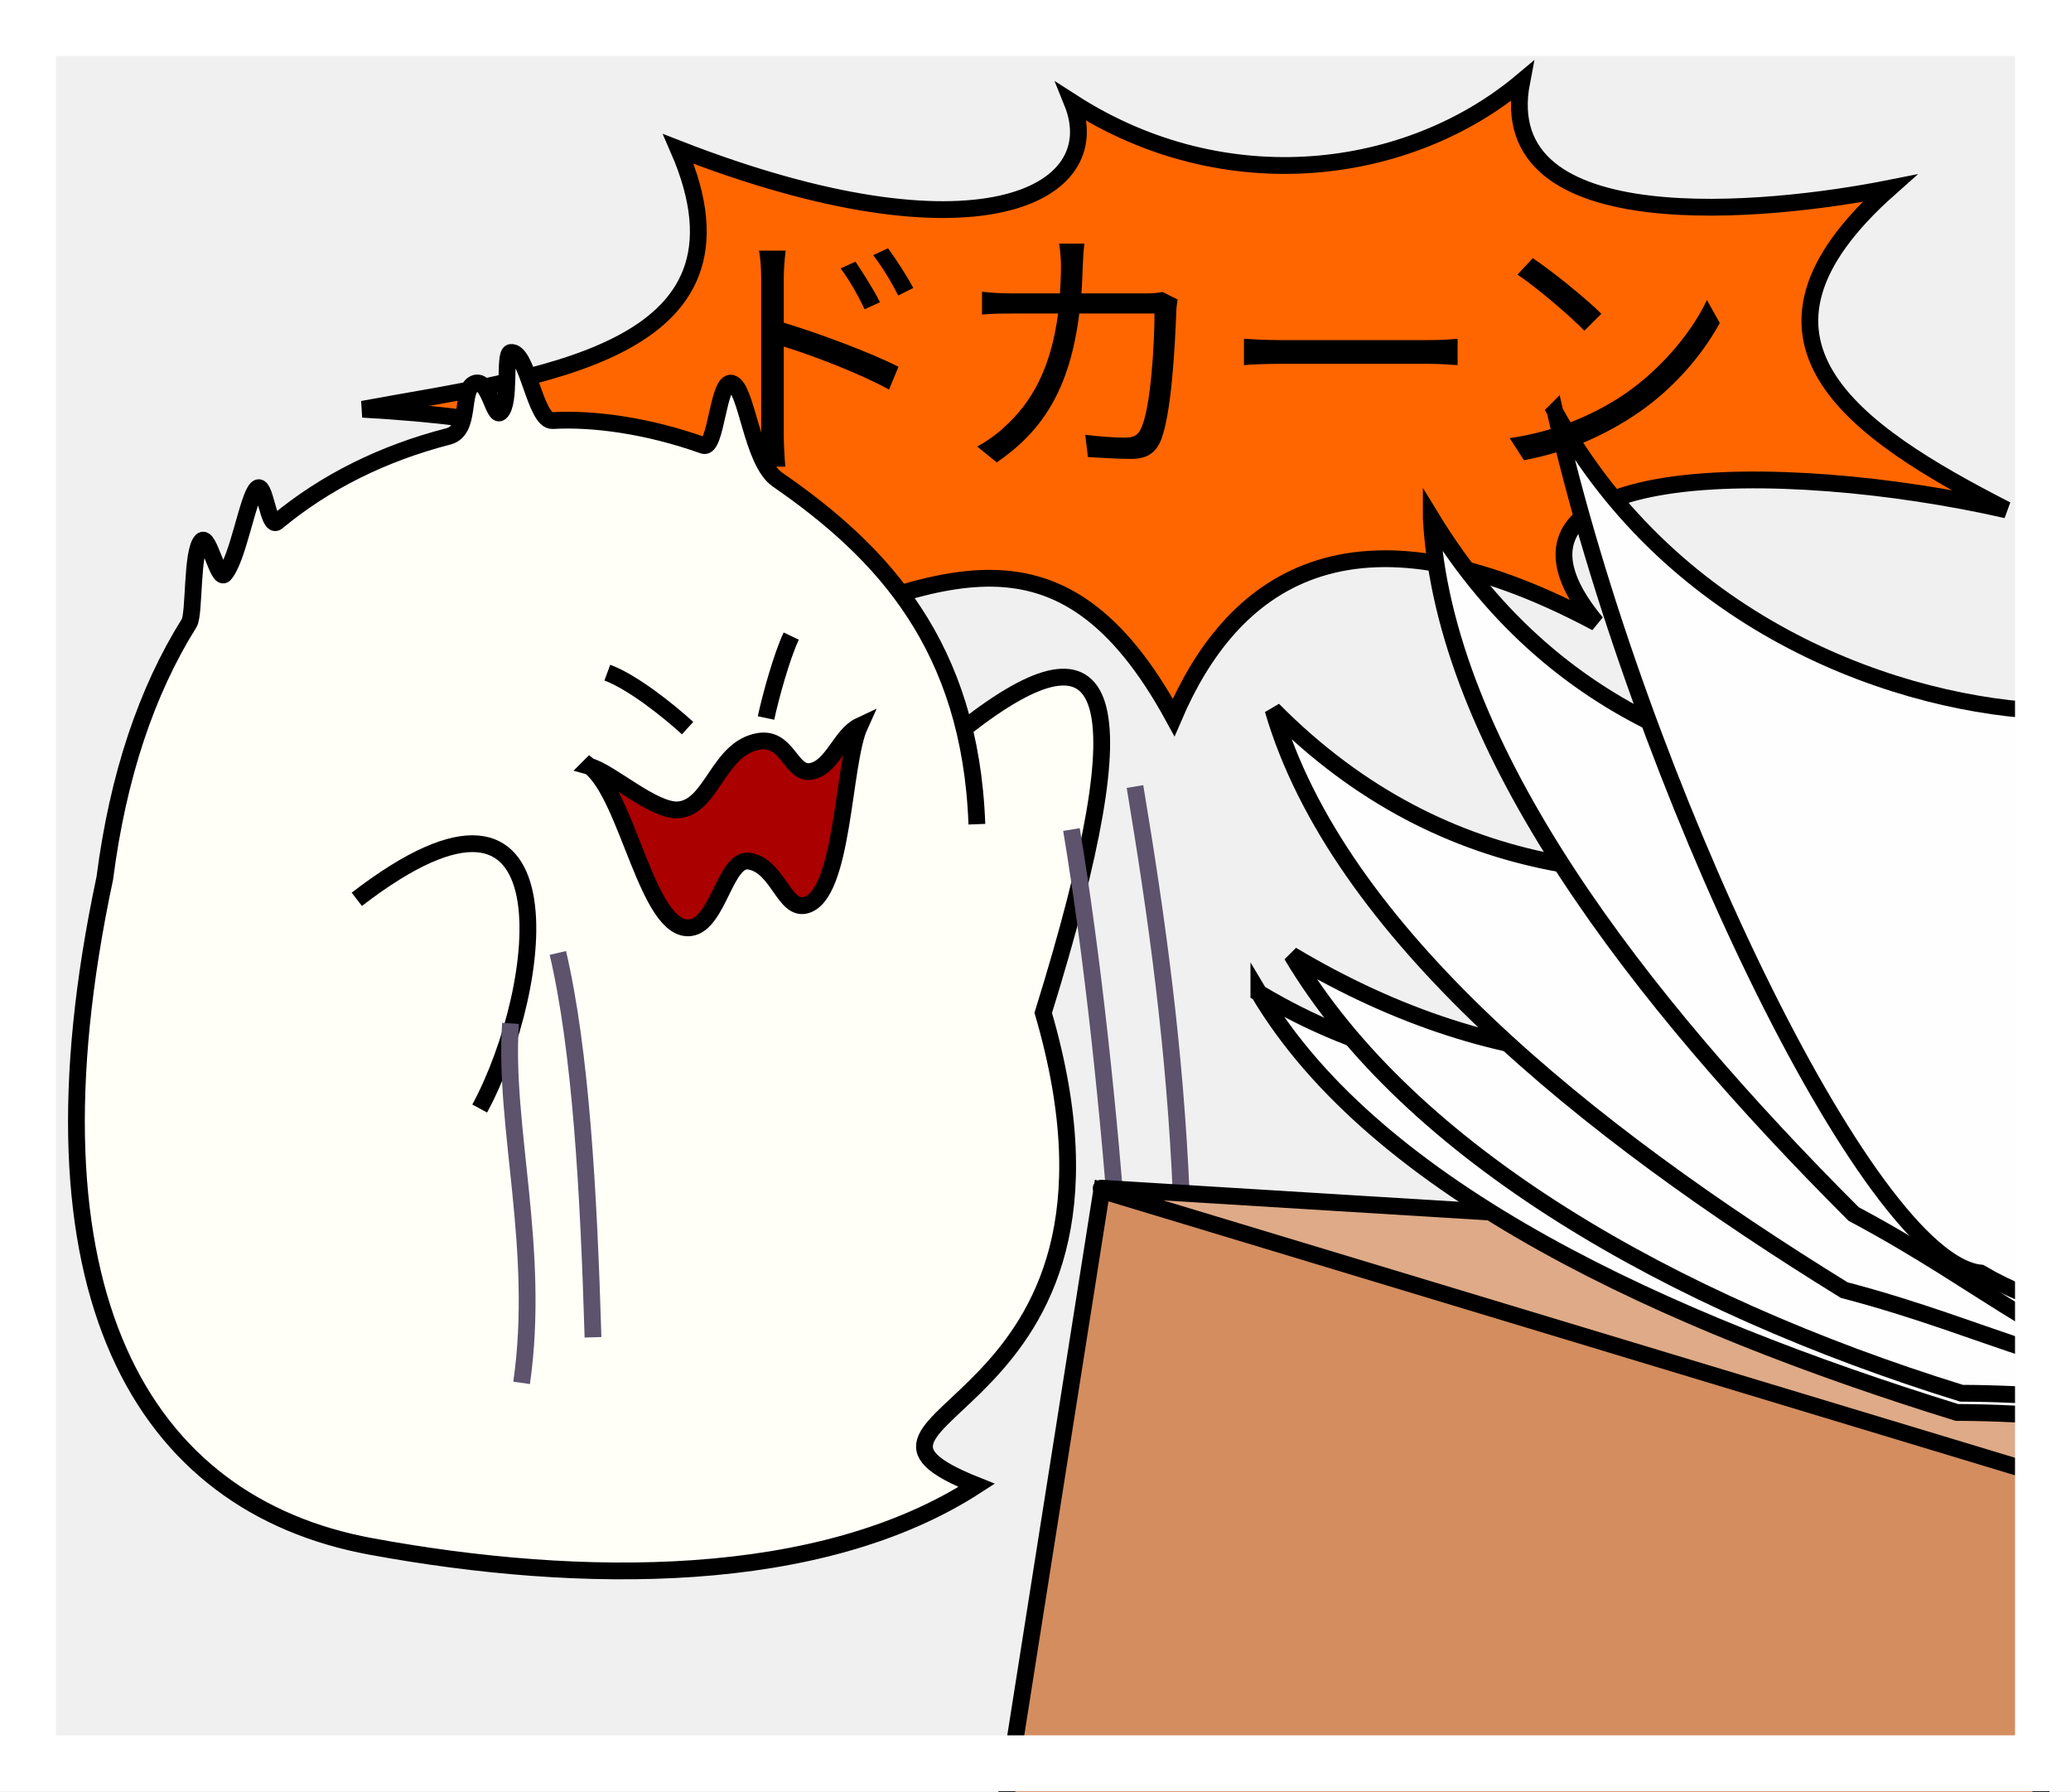
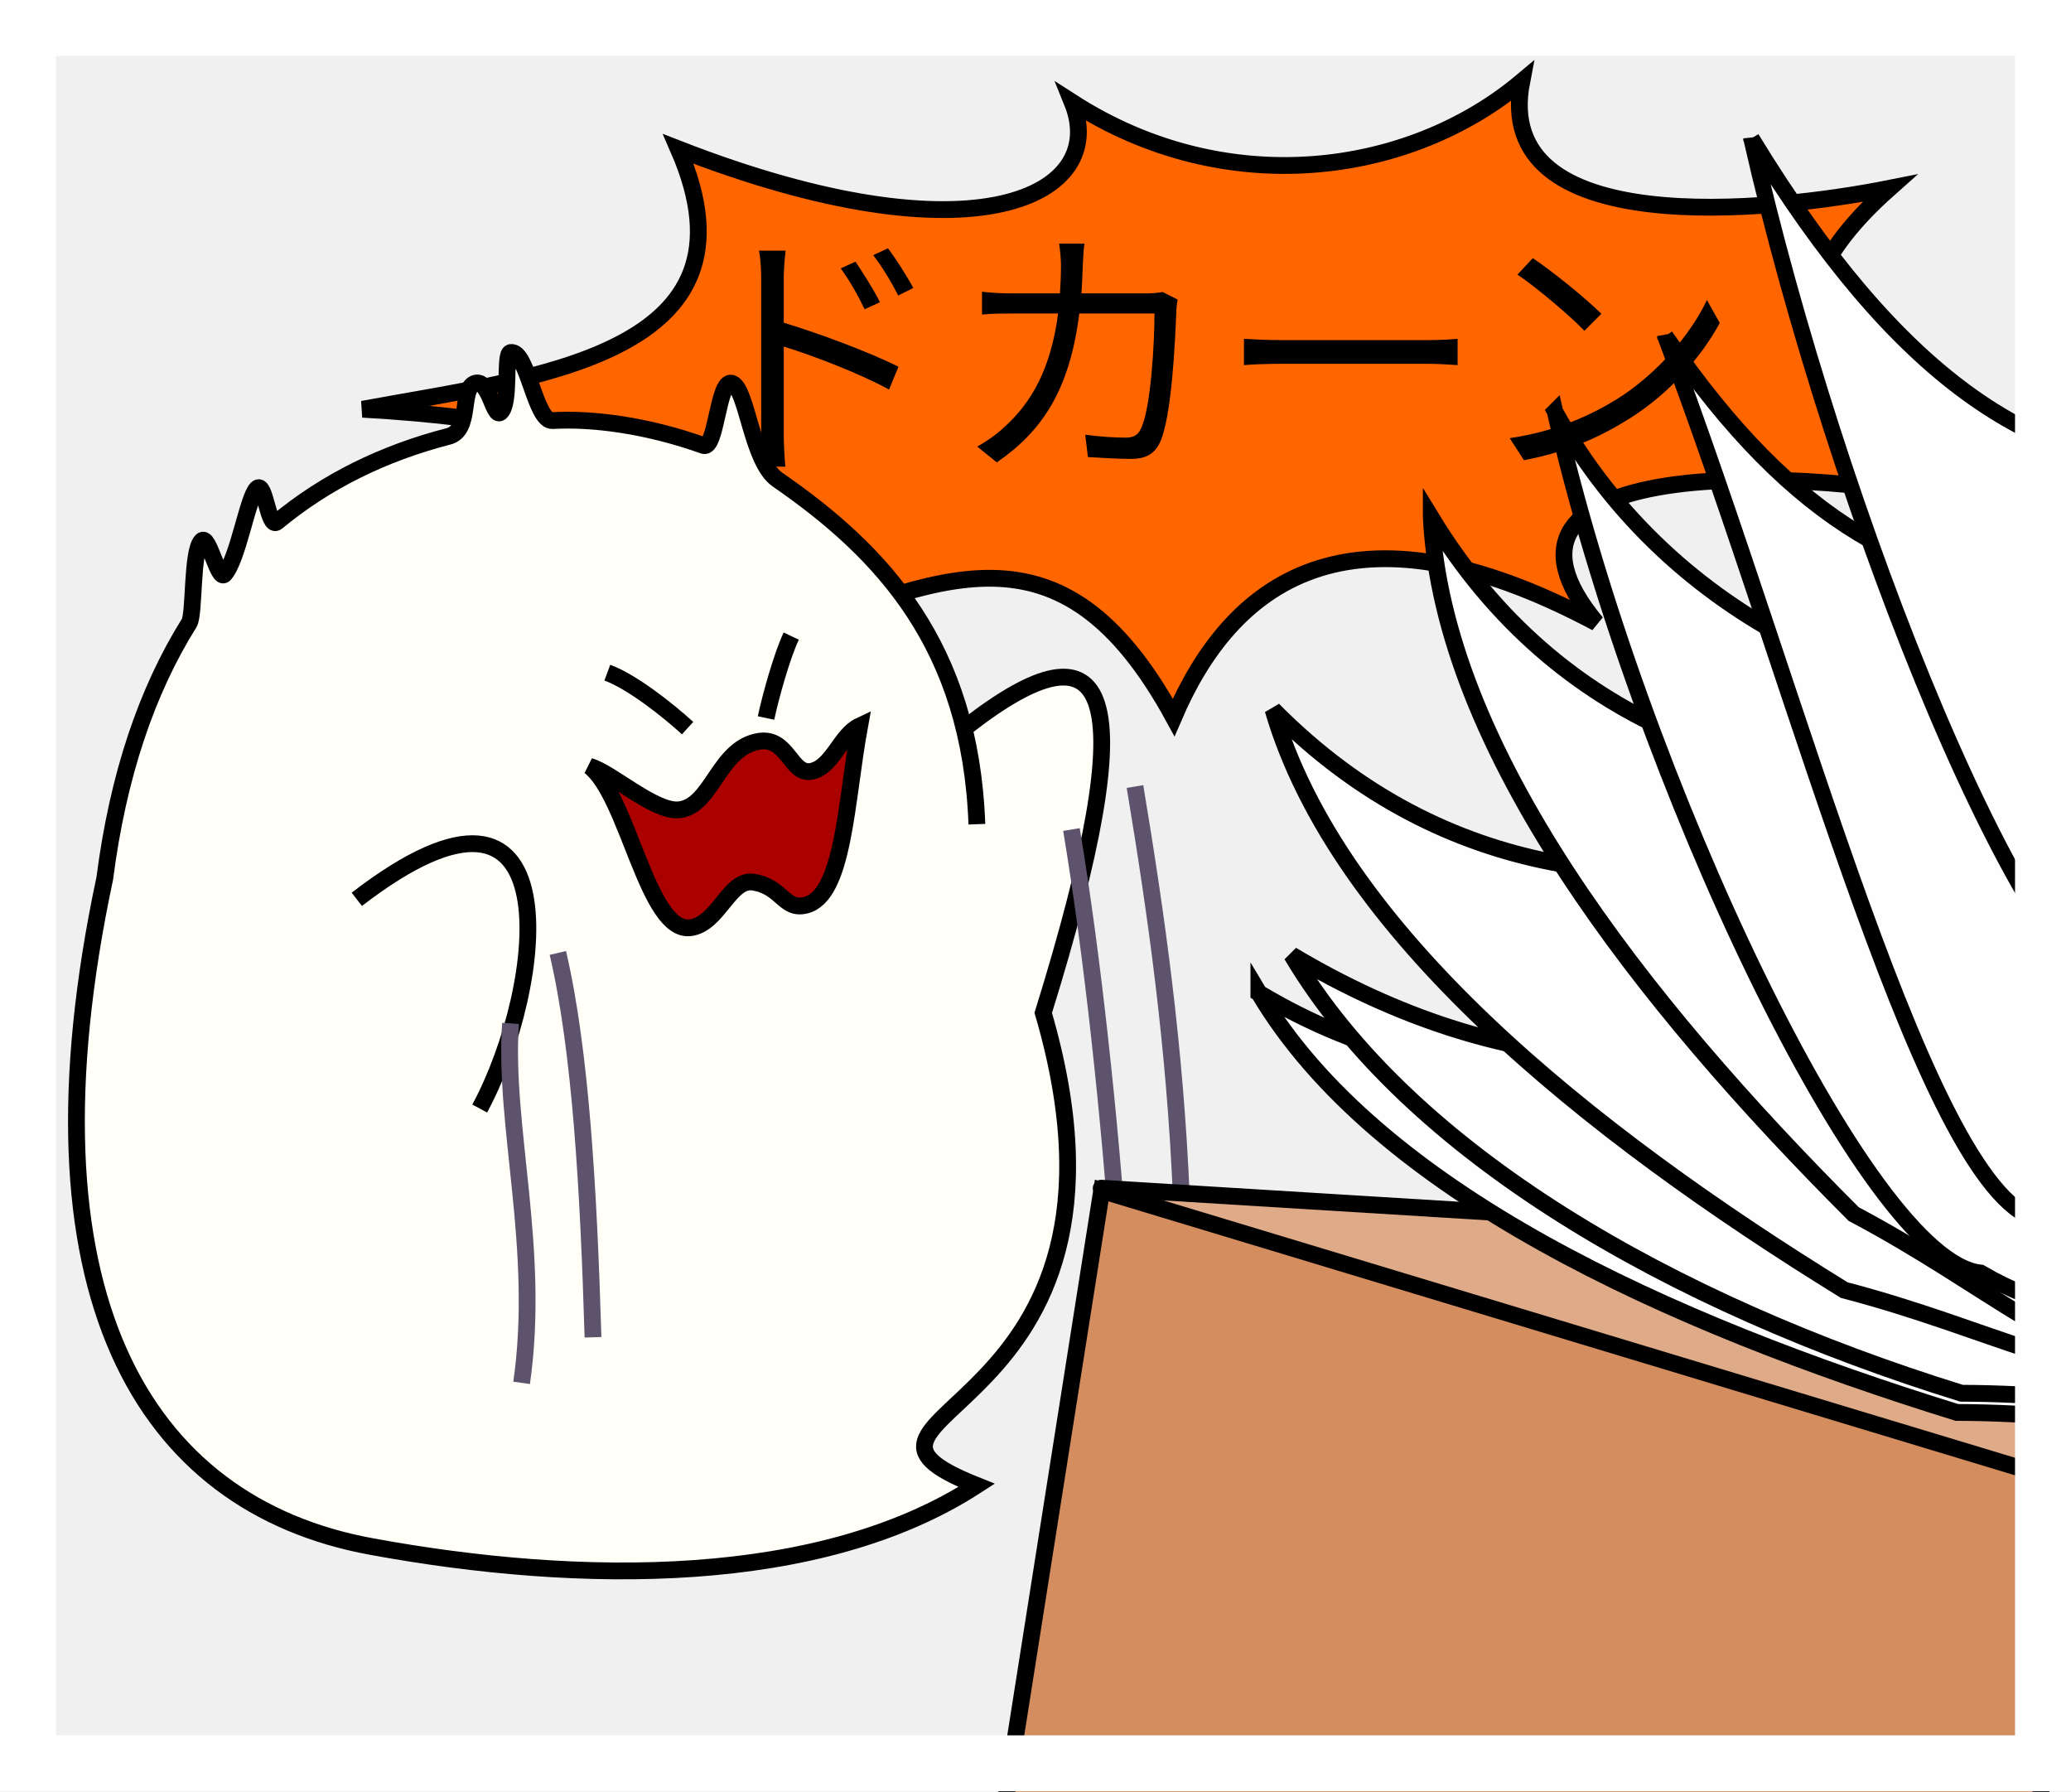
<svg xmlns="http://www.w3.org/2000/svg" width="370" height="320" id="svg3172" version="1.1">
  <defs id="defs3174" />
  <g id="layer1" transform="translate(0,-732.3622)" style="display:none">
    <path style="fill:none;stroke:#0000ff;stroke-width:1px;stroke-linecap:butt;stroke-linejoin:miter;stroke-opacity:1;display:inline" d="M 10,1042.362 360,742.362" id="path3025" />
    <path style="fill:none;stroke:#0000ff;stroke-width:1px;stroke-linecap:butt;stroke-linejoin:miter;stroke-opacity:1;display:inline" d="M 10,742.362 360,1042.362" id="path3027" />
    <path style="fill:none;stroke:#ff0000;stroke-width:1px;stroke-linecap:butt;stroke-linejoin:miter;stroke-opacity:1;display:inline" d="m 10,732.362 0,320" id="path3006" />
    <path style="fill:none;stroke:#ff0000;stroke-width:1px;stroke-linecap:butt;stroke-linejoin:miter;stroke-opacity:1;display:inline" d="m 360,732.362 0,320" id="path3010" />
    <path style="fill:none;stroke:#ff0000;stroke-width:1px;stroke-linecap:butt;stroke-linejoin:miter;stroke-opacity:1;display:inline" d="m 0,742.362 370,3e-5" id="path3016" />
    <path style="fill:none;stroke:#ff0000;stroke-width:1px;stroke-linecap:butt;stroke-linejoin:miter;stroke-opacity:1;display:inline" d="m 0,1042.362 370,0" id="path3018" />
  </g>
  <g id="layer4">
    <g id="g3553">
      <path id="path10846" d="M 136.834,114.64 C 147.967,90.274 115.29,75.898 64.79,73.106 c 30.712,-5.696 72.488,-9.602 56.405,-46.5 53.054,20.667 77.107,8.322 70.362,-8.333 27.528,17.707 60.209,13.151 80.312,-3.705 -5.501,28.511 44.056,23.384 65.689,19.076 -30.439,27.01 -6.571,43.366 20.915,57.445 C 318.299,81.928 260.955,82.087 285.196,111.25 240.738,87.545 219.865,104.38 209.681,128.159 189.559,91.277 167.806,103.277 136.834,114.64 z" style="fill:#ff6600;fill-opacity:1;stroke:#000000;stroke-width:3;stroke-linecap:round;stroke-miterlimit:4;stroke-opacity:1;stroke-dashoffset:0;display:inline" />
      <text id="text10849" y="81.303" x="121.35" style="font-size:48px;font-style:normal;font-weight:normal;line-height:125%;letter-spacing:0px;word-spacing:0px;writing-mode:lr-tb;fill:#000000;fill-opacity:1;stroke:none;display:inline;font-family:Sans;-inkscape-font-specification:Sans" xml:space="preserve">
        <tspan y="81.303" x="121.35" id="tspan10851">ドカーン</tspan>
      </text>
    </g>
  </g>
  <g id="layer3" style="display:inline">
    <g style="display:inline" id="g10668" transform="translate(195.8293,-43.08007)">
      <path style="fill:#fffff8;fill-opacity:1;stroke:#000000;stroke-width:3;stroke-linecap:butt;stroke-linejoin:miter;stroke-opacity:1;display:inline" d="m -21.303,190.316 c -1.162,-31.833 -16.856,-48.607 -35.611,-61.553 -4.674,-3.226 -5.443,-16.459 -8.183,-17.217 -2.481,-0.687 -2.742,11.936 -5.065,11.107 -10.055,-3.587 -19.756,-4.854 -26.959,-4.44 -3.125,0.18 -4.468,-12.617 -7.464,-12.164 -1.26,0.191 0.053,9.092 -1.847,10.707 -1.231,1.046 -2.066,-6.221 -4.618,-5.165 -2.623,1.085 -0.492,8.367 -4.669,9.445 -11.692,3.018 -21.955,8.099 -30.616,15.28 -1.614,1.338 -2.108,-7.435 -3.61,-5.95 -1.639,1.62 -3.362,12.6 -5.776,15.307 -1.13,1.267 -2.835,-7.193 -4.07,-5.989 -1.857,1.81 -1.24,13.097 -2.25,14.711 -7.593,12.122 -12.715,27.293 -15.067,45.578 -15.754,74.015 6.655,111.835 47.552,119.365 37.5,6.904 80.242,7.24 108.206,-10.904 -32.818,-13.101 33.313,-11.074 11.903,-84.414 18.168,-58.498 12.05,-71.189 -13.773,-51.076" id="path6458" />
-       <path style="fill:#aa0000;stroke:#000000;stroke-width:3;stroke-linecap:butt;stroke-linejoin:miter;stroke-opacity:1;display:inline" d="m -90.469,179.99 c 3.737,1.004 11.548,8.183 15.918,7.757 5.974,-0.582 7.031,-11.04 14.306,-12.231 5.202,-0.851 5.685,6.11 9.404,5.349 3.771,-0.772 5.172,-6.503 8.59,-8.106 -3.056,6.736 -2.806,30.25 -9.634,32.026 -3.897,1.014 -4.942,-7.057 -10.108,-7.869 -4.281,-0.673 -5.487,11.254 -10.502,11.89 -7.627,0.968 -11.112,-23.461 -17.973,-28.817 z" id="path6460" />
+       <path style="fill:#aa0000;stroke:#000000;stroke-width:3;stroke-linecap:butt;stroke-linejoin:miter;stroke-opacity:1;display:inline" d="m -90.469,179.99 c 3.737,1.004 11.548,8.183 15.918,7.757 5.974,-0.582 7.031,-11.04 14.306,-12.231 5.202,-0.851 5.685,6.11 9.404,5.349 3.771,-0.772 5.172,-6.503 8.59,-8.106 -2.45,13.408 -2.799,30.333 -9.634,32.026 -3.908,0.968 -4.192,-3.308 -9.359,-4.12 -4.281,-0.673 -6.237,7.505 -11.252,8.142 -7.627,0.968 -11.112,-23.461 -17.973,-28.817 z" id="path6460" />
      <path style="fill:none;stroke:#000000;stroke-width:3;stroke-linecap:butt;stroke-linejoin:miter;stroke-opacity:1;display:inline" d="m -54.467,156.711 c -1.654,3.463 -3.705,10.84 -4.506,14.635" id="path6462" />
      <path style="fill:none;stroke:#000000;stroke-width:3;stroke-linecap:butt;stroke-linejoin:miter;stroke-opacity:1;display:inline" d="m -87.326,163.241 c 4.451,1.646 10.781,6.663 14.342,9.91" id="path6464" />
      <path style="fill:none;stroke:#000000;stroke-width:3;stroke-linecap:butt;stroke-linejoin:miter;stroke-opacity:1;display:inline" d="m -132.083,203.735 c 39.064,-30.07 33.707,15.633 21.956,37.373" id="path6466" />
    </g>
    <path style="fill:none;stroke:#5d536c;stroke-width:3;stroke-linecap:butt;stroke-linejoin:miter;stroke-opacity:1;display:inline" d="m 191.424,148.186 c 3.838,23.017 6.74,50.92 8.597,76.225" id="path10885-8" />
    <path style="fill:none;stroke:#5d536c;stroke-width:3;stroke-linecap:butt;stroke-linejoin:miter;stroke-opacity:1;display:inline" d="m 202.772,140.505 c 3.838,23.017 7.172,46.646 8.286,73.436" id="path10885-9-6" />
    <path style="fill:none;stroke:#5d536c;stroke-width:3;stroke-linecap:butt;stroke-linejoin:miter;stroke-opacity:1;display:inline" d="m 91.208,182.817 c -1.267,18.383 5.402,40.279 1.984,64.22" id="path10885" />
    <path style="fill:none;stroke:#5d536c;stroke-width:3;stroke-linecap:butt;stroke-linejoin:miter;stroke-opacity:1;display:inline" d="m 99.665,170.234 c 4.111,17.587 5.497,42.618 6.28,68.66" id="path10885-9" />
  </g>
  <g id="layer5" style="display:inline">
-     <g id="g3562">
+     <g id="g3049">
      <g transform="matrix(0.9877898,0.1557925,-0.1557925,0.9877898,254.2517,-281.175)" id="g10779" style="display:inline">
        <path style="fill:#deaa87;fill-opacity:1;stroke:#000000;stroke-width:3;stroke-linecap:round;stroke-miterlimit:4;stroke-opacity:1;stroke-dashoffset:0;display:inline" d="m 202.555,521.529 85.492,-8.151 -182.495,-25.163 -85.492,8.151" id="rect10076-7" />
        <path style="fill:#d38d5f;fill-opacity:1;stroke:#000000;stroke-width:3;stroke-linecap:round;stroke-miterlimit:4;stroke-opacity:1;stroke-dashoffset:0;display:inline" d="m 20.212,496.768 182.495,25.163 0,116.582 -182.495,-25.163 z" id="rect10076-7-2" />
      </g>
      <path id="path10783" d="m 224.906,177.386 c 21.046,35.445 73.012,58.912 124.697,74.93 27.305,0.09 44.695,5.66 65.983,-0.559 -28.873,-12.173 -78.625,-49.348 -90.028,-73.252 -26.287,12.899 -62.502,21.699 -100.652,-1.118 z" style="fill:#fefefe;fill-opacity:1;stroke:#000000;stroke-width:3;stroke-linecap:butt;stroke-linejoin:miter;stroke-opacity:1;display:inline" />
      <path id="path10783-7" d="m 230.778,170.605 c 21.046,35.445 67.979,62.267 119.664,78.285 27.305,0.09 44.695,5.66 65.983,-0.559 -28.873,-12.173 -73.593,-44.315 -84.995,-68.22 -26.287,12.899 -62.502,13.311 -100.652,-9.506 z" style="fill:#fefefe;fill-opacity:1;stroke:#000000;stroke-width:3;stroke-linecap:butt;stroke-linejoin:miter;stroke-opacity:1;display:inline" />
      <path id="path10783-79" d="m 227.438,126.778 c 11.532,39.576 55.993,75.273 102.043,103.687 26.418,6.904 41.867,16.639 64.033,15.931 -24.92,-18.995 -63.817,-67.413 -68.89,-93.408 -28.675,5.928 -65.94,5.409 -97.186,-26.21 z" style="fill:#fefefe;fill-opacity:1;stroke:#000000;stroke-width:3;stroke-linecap:butt;stroke-linejoin:miter;stroke-opacity:1;display:inline" />
      <path id="path10783-79-3" d="m 255.709,92.5 c 2.12,41.168 37.181,86.133 75.461,124.376 24.123,12.795 36.918,25.821 58.653,30.23 -19.884,-24.217 -46.602,-80.283 -45.561,-106.748 -29.269,-0.826 -65.417,-9.902 -88.553,-47.859 z" style="fill:#fefefe;fill-opacity:1;stroke:#000000;stroke-width:3;stroke-linecap:butt;stroke-linejoin:miter;stroke-opacity:1;display:inline" />
      <path id="path10783-79-3-1" d="m 277.804,73.496 c 14.818,65.382 55.84,151.887 76.051,153.877 22.289,13.063 27.785,-0.523 47.868,3.979 -18.372,-24.726 -35.942,-77.226 -34.981,-104.246 -27.045,-0.843 -67.562,-14.854 -88.939,-53.609 z" style="fill:#fefefe;fill-opacity:1;stroke:#000000;stroke-width:2.914;stroke-linecap:butt;stroke-linejoin:miter;stroke-opacity:1;display:inline" />
+       <path id="path10783-79-3-1-1" d="m 297.517,60.037 c 24.158,63.998 47.124,154.813 67.19,157.948 21.511,14.308 27.77,1.056 47.565,6.691 -16.938,-25.73 -45.494,-91.138 -42.999,-118.06 -26.953,-2.378 -48.373,-12.326 -71.756,-46.578 z" style="fill:#fefefe;fill-opacity:1;stroke:#000000;stroke-width:2.914;stroke-linecap:butt;stroke-linejoin:miter;stroke-opacity:1;display:inline" />
+       <path id="path10783-79-3-1-7" d="m 312.907,24.717 c 14.818,65.382 49.842,155.385 70.054,157.376 22.289,13.063 27.785,-0.523 47.868,3.979 -18.372,-24.726 -41.44,-75.226 -40.479,-102.247 -27.045,-0.843 -51.067,-15.854 -77.443,-59.107 z" style="fill:#fefefe;fill-opacity:1;stroke:#000000;stroke-width:2.914;stroke-linecap:butt;stroke-linejoin:miter;stroke-opacity:1;display:inline" />
    </g>
  </g>
  <g id="layer2">
    <path style="fill:#ffffff;stroke:none;display:inline" d="m 0,0 0,320 370,0 0,-320 -10,10 0,300 -350,0 0,-300 350,0 10,-10 z" id="path21072" />
  </g>
</svg>
